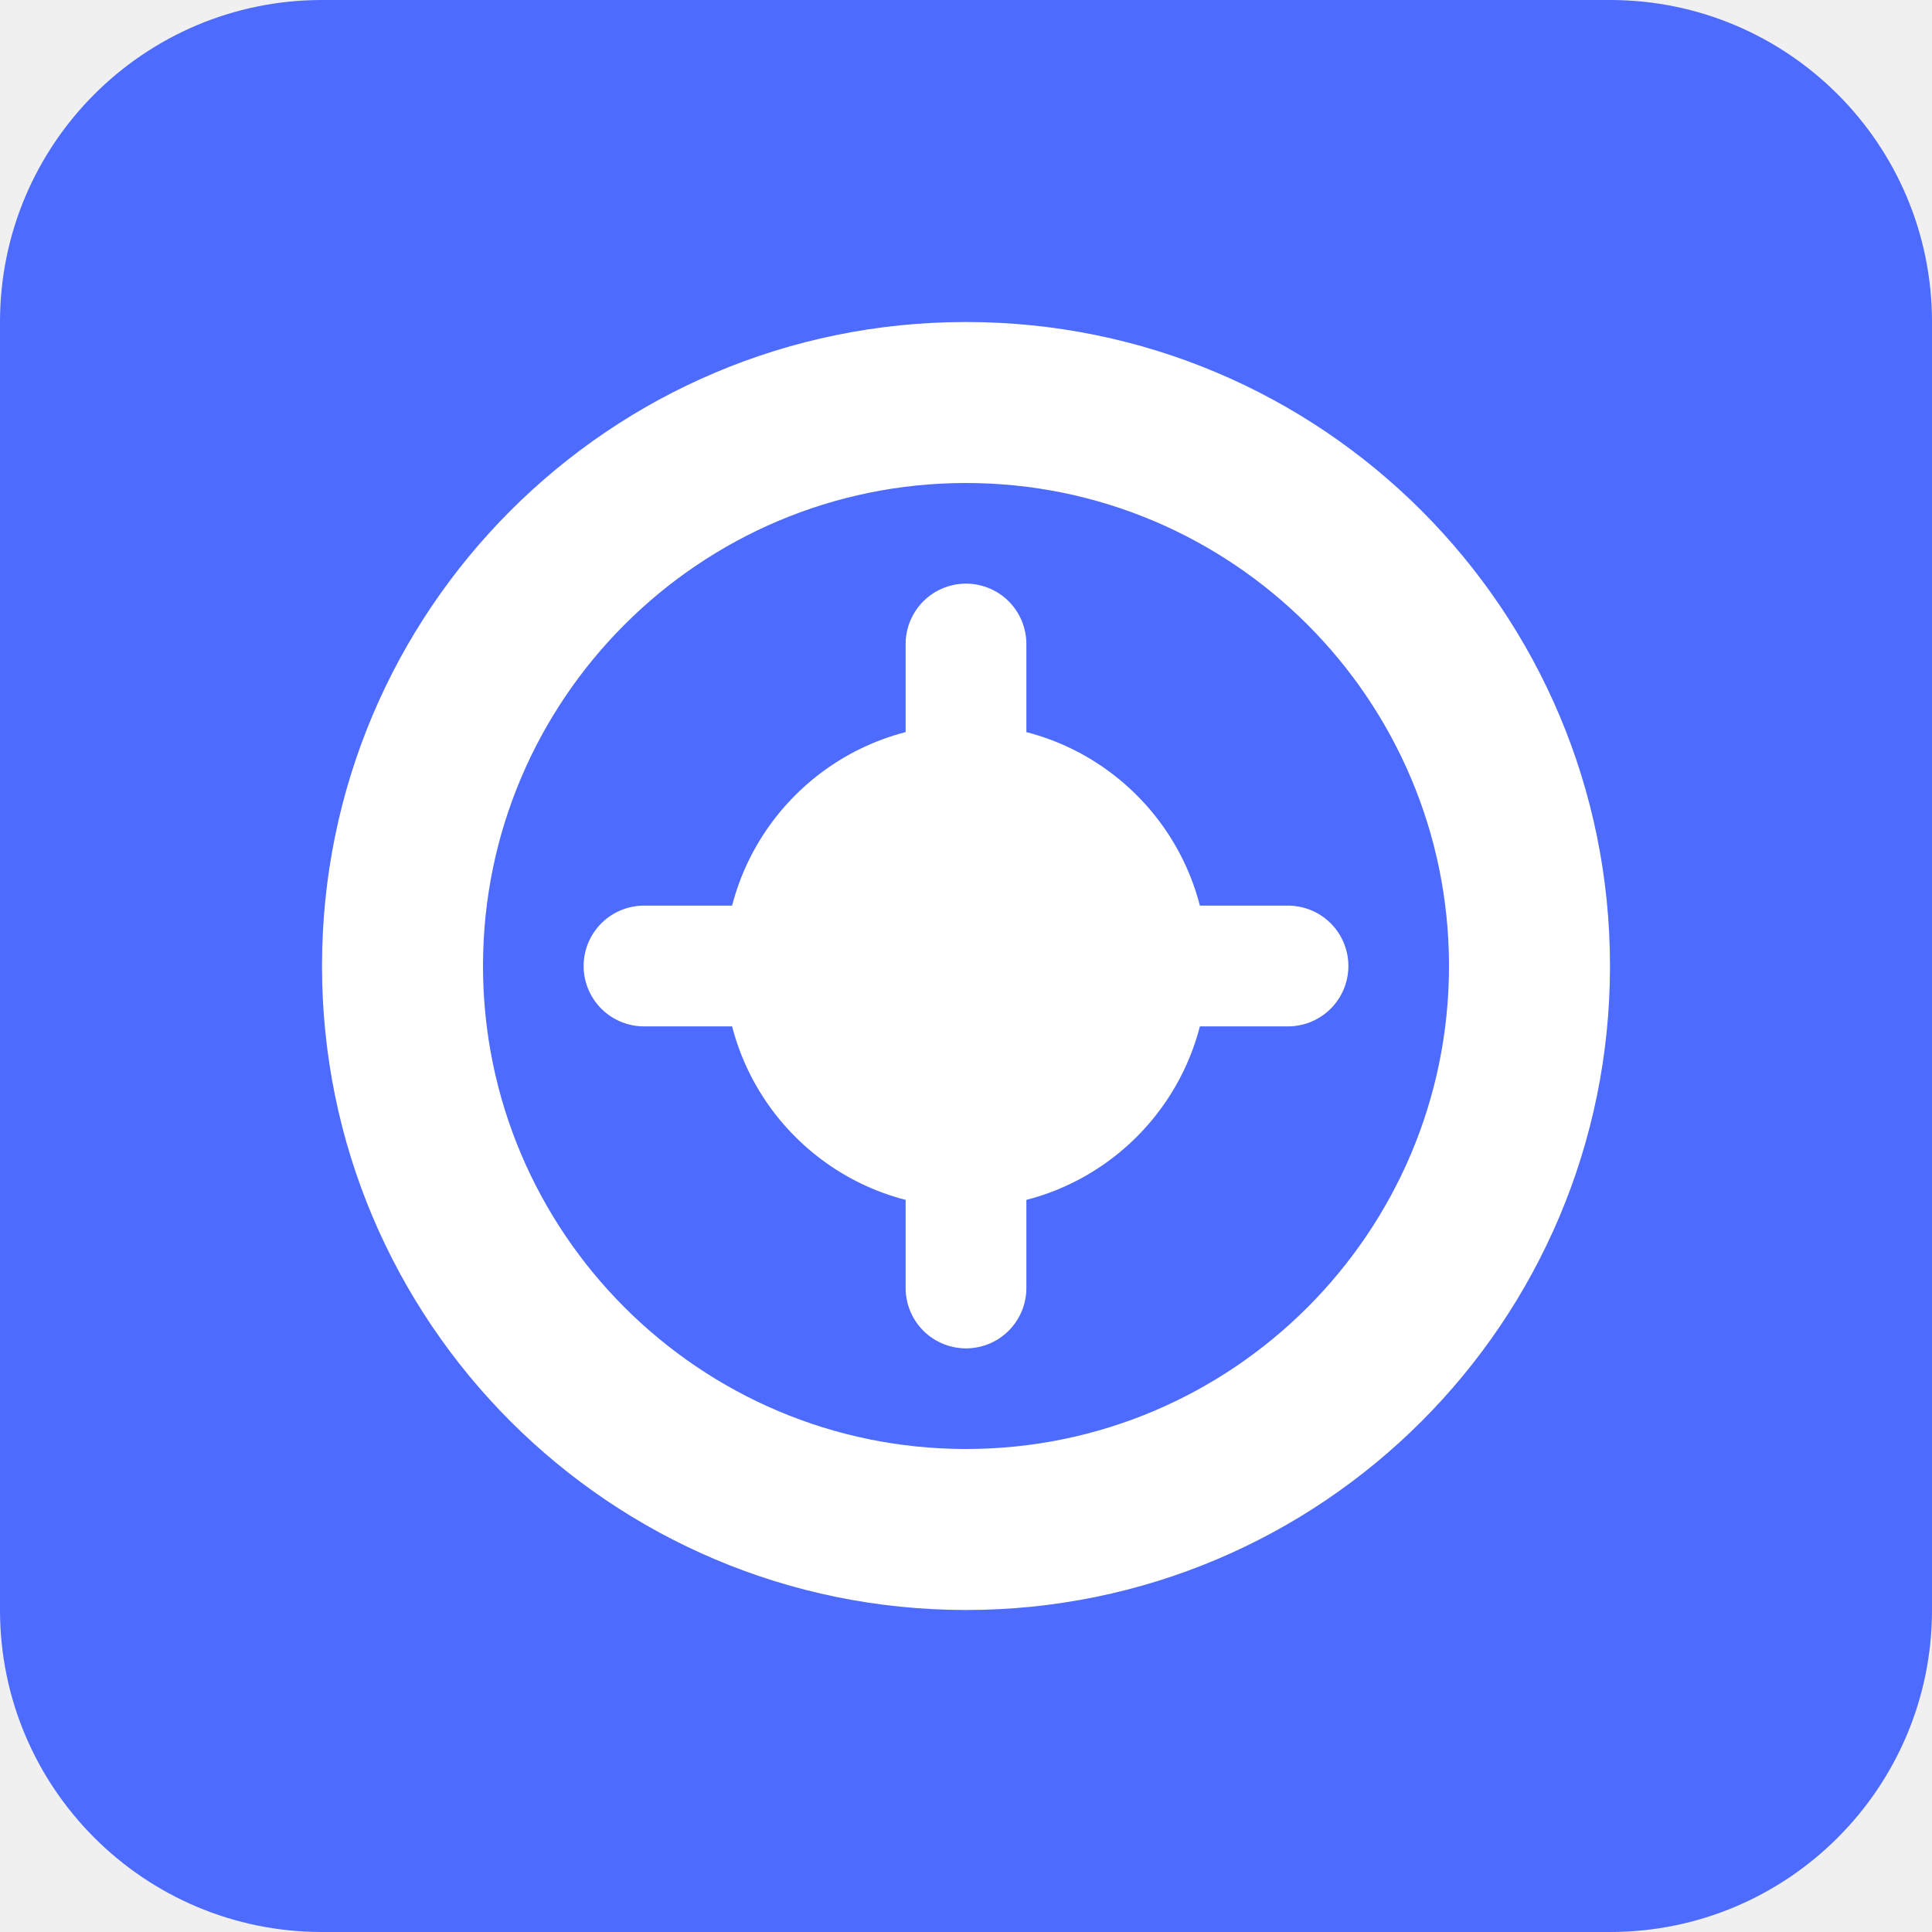
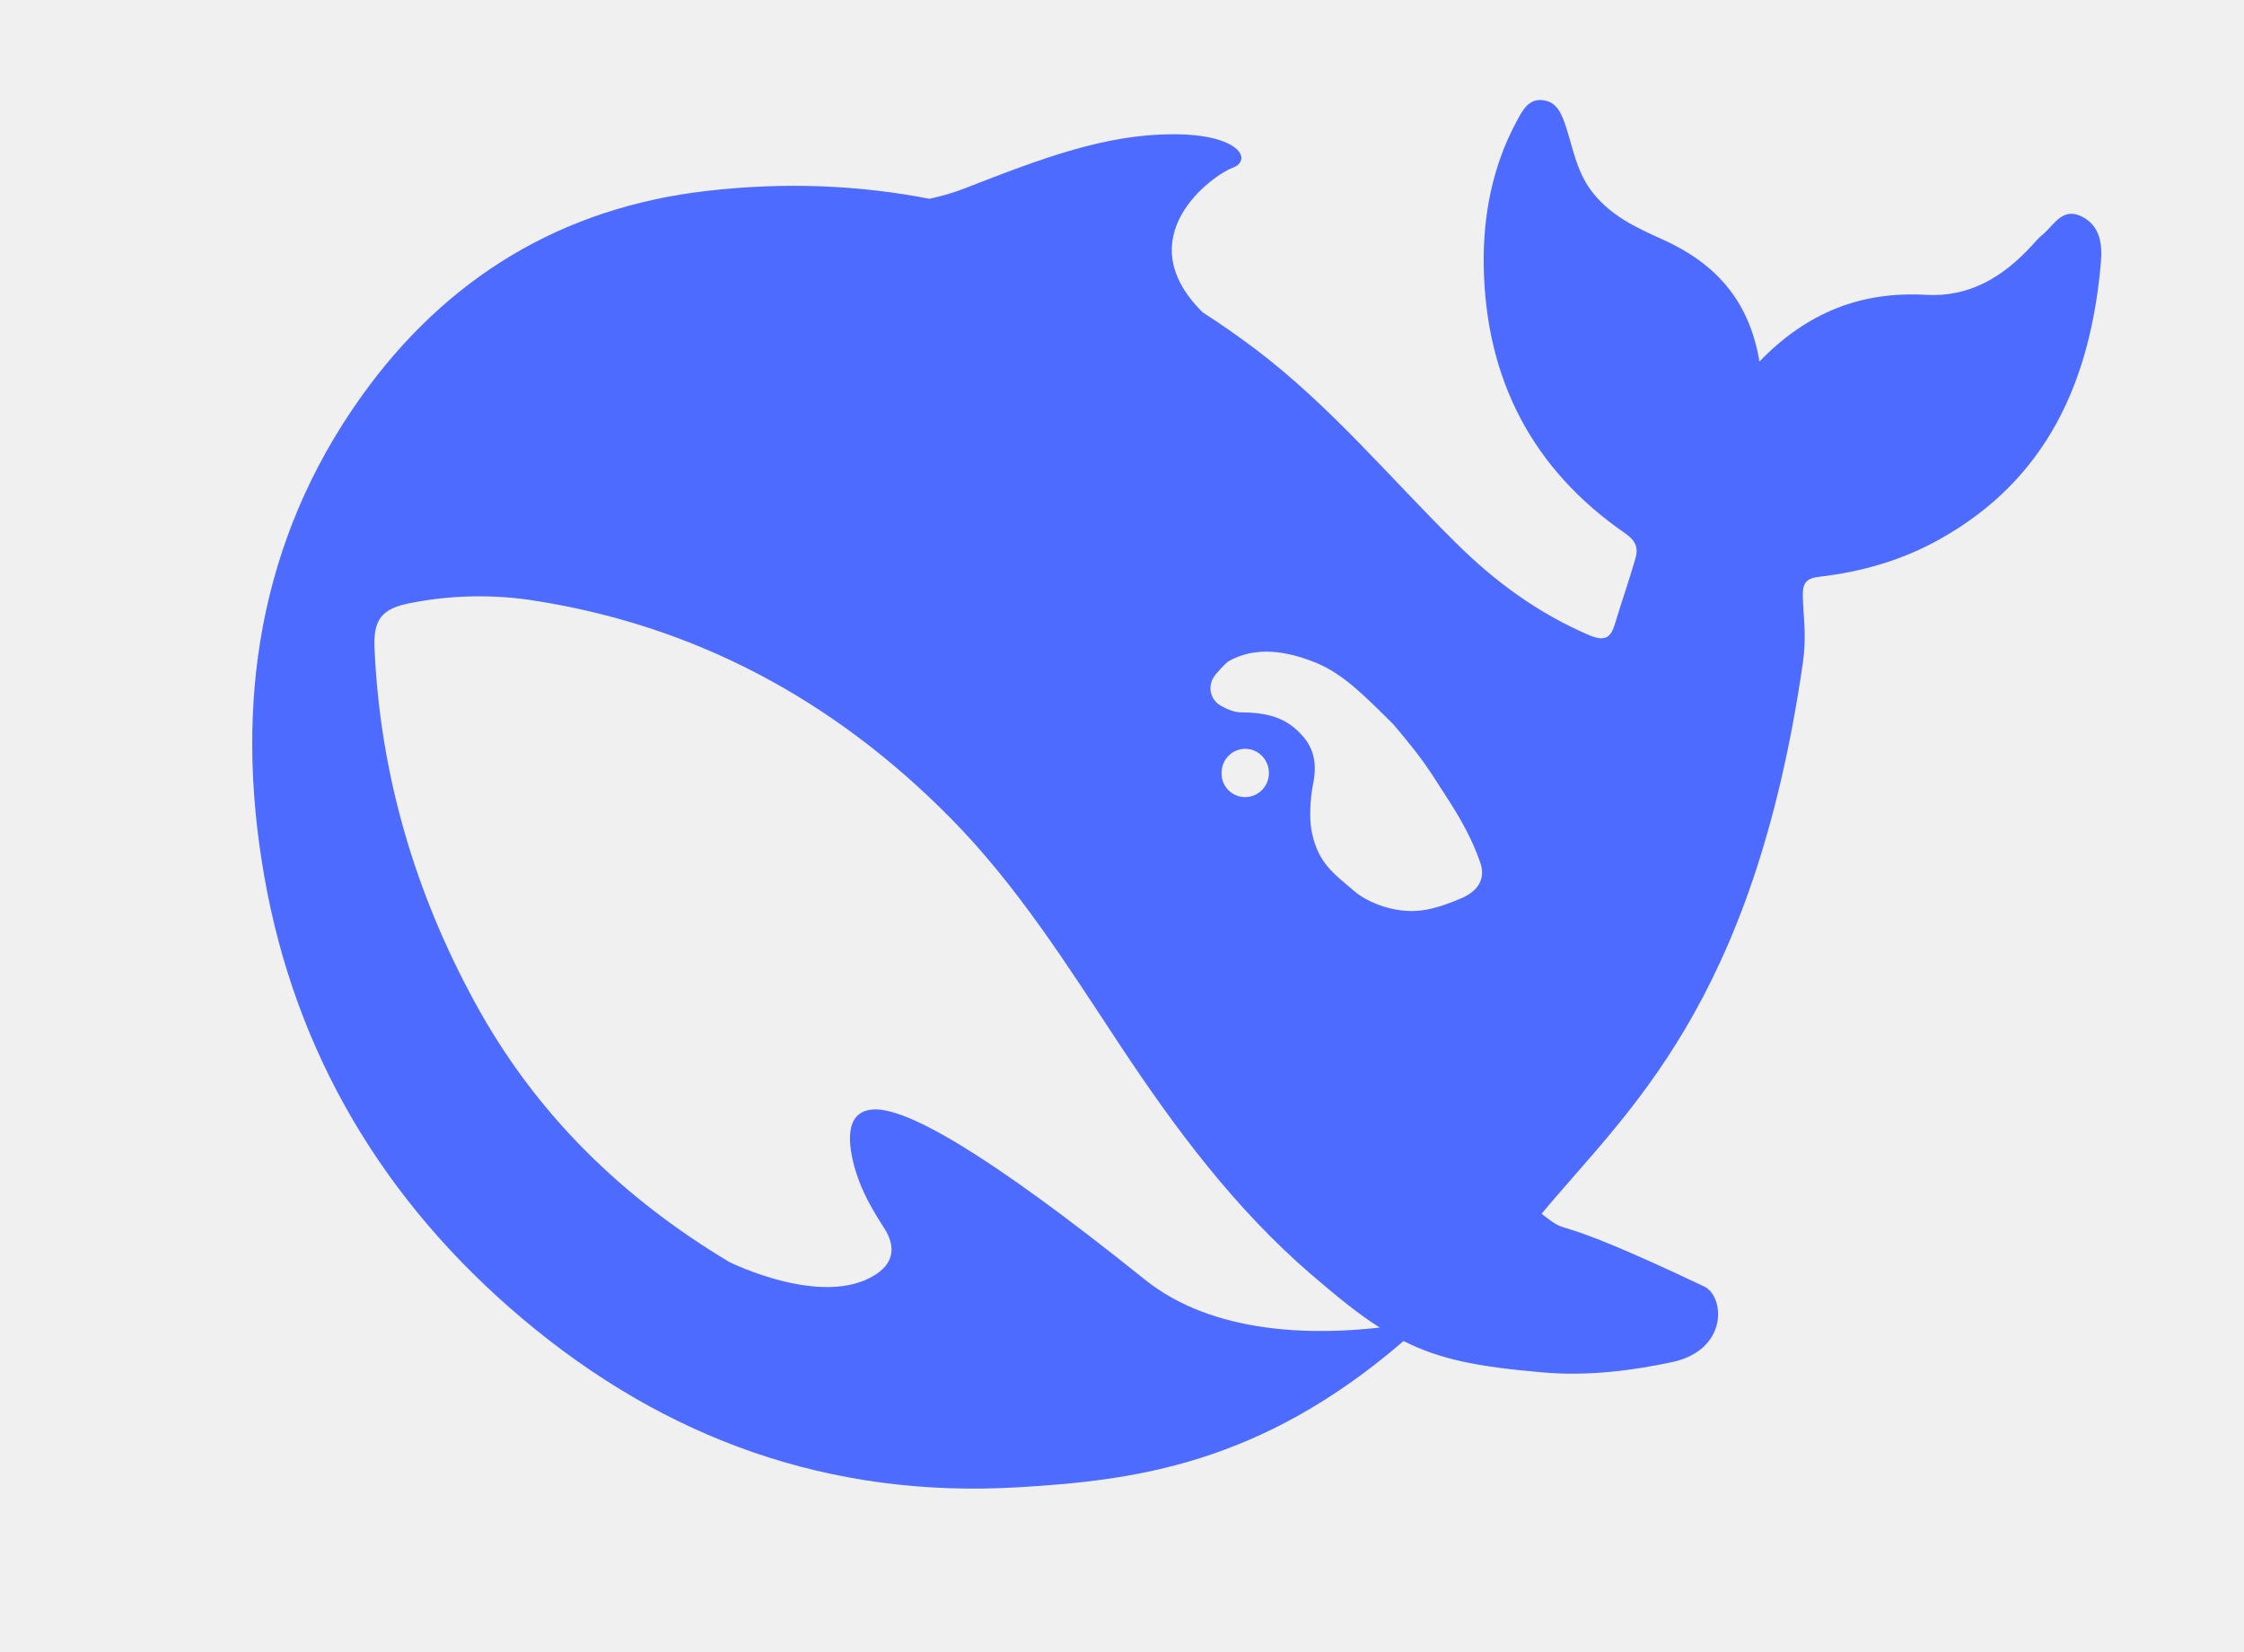
- <svg xmlns="http://www.w3.org/2000/svg" viewBox="0 0 24 24" fill="none">
-   <rect width="24" height="24" rx="4" fill="#4D6BFE" />
-   <path d="M12 4C7.58 4 4 7.58 4 12s3.58 8 8 8 8-3.58 8-8-3.58-8-8-8zm0 14c-3.31 0-6-2.69-6-6s2.69-6 6-6 6 2.69 6 6-2.69 6-6 6z" fill="white" />
-   <circle cx="12" cy="12" r="3" fill="white" />
-   <path d="M12 8v8M8 12h8" stroke="white" stroke-width="1.5" stroke-linecap="round" />
+ <svg xmlns="http://www.w3.org/2000/svg" t="1772708100603" class="icon" viewBox="0 0 1391 1024" version="1.1" p-id="13252" width="271.68" height="200">
+   <path d="M1290.486 134.264c-12.138-6.07-17.378 5.5-24.468 11.38-2.416 1.897-4.479 4.363-6.542 6.639-17.736 19.346-38.456 32.055-65.557 30.537-39.594-2.276-73.404 10.432-103.279 41.349-6.353-38.125-27.455-60.885-59.581-75.491-16.834-7.586-33.81-15.174-45.594-31.676-8.202-11.759-10.432-24.847-14.557-37.744-2.608-7.777-5.217-15.743-13.988-17.071-9.555-1.518-13.278 6.639-17.024 13.467-14.937 27.882-20.746 58.61-20.153 89.716 1.281 69.991 30.254 125.755 87.773 165.397 6.544 4.551 8.227 9.104 6.164 15.742-3.912 13.657-8.607 26.935-12.708 40.591-2.61 8.726-6.52 10.621-15.696 6.828-31.558-13.467-58.824-33.383-82.936-57.471-40.898-40.402-77.885-84.976-124-119.875a545.316 545.316 0 0 0-32.885-22.951c-47.063-46.66 6.164-84.974 18.494-89.527 12.874-4.742 4.481-21.054-37.176-20.865s-79.759 14.416-128.316 33.383c-7.111 2.845-14.582 4.931-22.215 6.639-44.1-8.536-89.858-10.432-137.681-4.932-90.024 10.243-161.935 53.679-214.806 127.841-63.494 89.147-78.455 190.435-60.127 296.083 19.205 111.34 74.897 203.522 160.441 275.598 88.72 74.731 190.885 111.34 307.44 104.323 70.796-4.174 149.606-13.847 238.515-90.666 22.429 11.381 45.972 15.934 84.999 19.347 30.087 2.845 59.036-1.518 81.442-6.259 35.113-7.586 32.671-40.78 19.986-46.849-102.922-48.937-80.328-29.021-100.859-45.142 52.302-63.162 131.112-128.791 161.935-341.416 2.441-16.881 0.378-27.502 0-41.159-0.191-8.346 1.658-11.571 11.025-12.519 25.772-3.035 50.809-10.243 73.784-23.14 66.67-37.176 93.58-98.252 99.934-171.467 0.949-11.19-0.189-22.76-11.784-28.64M709.394 793.194c-99.722-80.043-148.113-106.408-168.099-105.27-18.683 1.138-15.316 22.951-11.215 37.176 4.292 14.036 9.91 23.709 17.758 36.039 5.407 8.157 9.154 20.296-5.428 29.399-32.127 20.296-87.962-6.828-90.569-8.155-65.011-39.074-119.378-90.666-157.669-161.224-36.986-67.904-58.443-140.739-62-218.506-0.949-18.778 4.481-25.417 22.762-28.832a220.497 220.497 0 0 1 73.048-1.896c101.809 15.175 188.49 61.645 261.135 135.24 41.468 41.917 72.835 91.992 105.175 140.929 34.355 51.969 71.343 101.475 118.406 142.065 16.62 14.225 29.873 25.037 42.581 33.003-38.291 4.363-102.186 5.311-145.883-29.968m47.821-313.912c0-8.346 6.545-14.985 14.771-14.985q2.798 0.048 5.026 0.949a14.866 14.866 0 0 1 9.532 14.036 14.794 14.794 0 0 1-14.747 14.985 14.629 14.629 0 0 1-14.582-14.985m148.493 77.766c-9.508 3.984-19.039 7.399-28.215 7.777-14.178 0.759-29.684-5.12-38.077-12.328-13.088-11.192-22.43-17.451-26.342-36.987-1.683-8.346-0.759-21.243 0.736-28.64 3.366-15.934-0.38-26.175-11.381-35.47-8.962-7.588-20.367-9.674-32.885-9.674-4.671 0-8.962-2.085-12.139-3.793a12.447 12.447 0 0 1-5.406-17.45c1.304-2.655 7.658-9.105 9.152-10.243 16.998-9.863 36.606-6.638 54.72 0.759 16.81 7.017 29.495 19.916 47.823 38.125 18.683 22.002 22.049 28.072 32.671 44.574 8.418 12.897 16.076 26.175 21.293 41.348 3.199 9.485-0.925 17.261-11.95 22.002" fill="#4D6BFE" p-id="13253" />
</svg>
